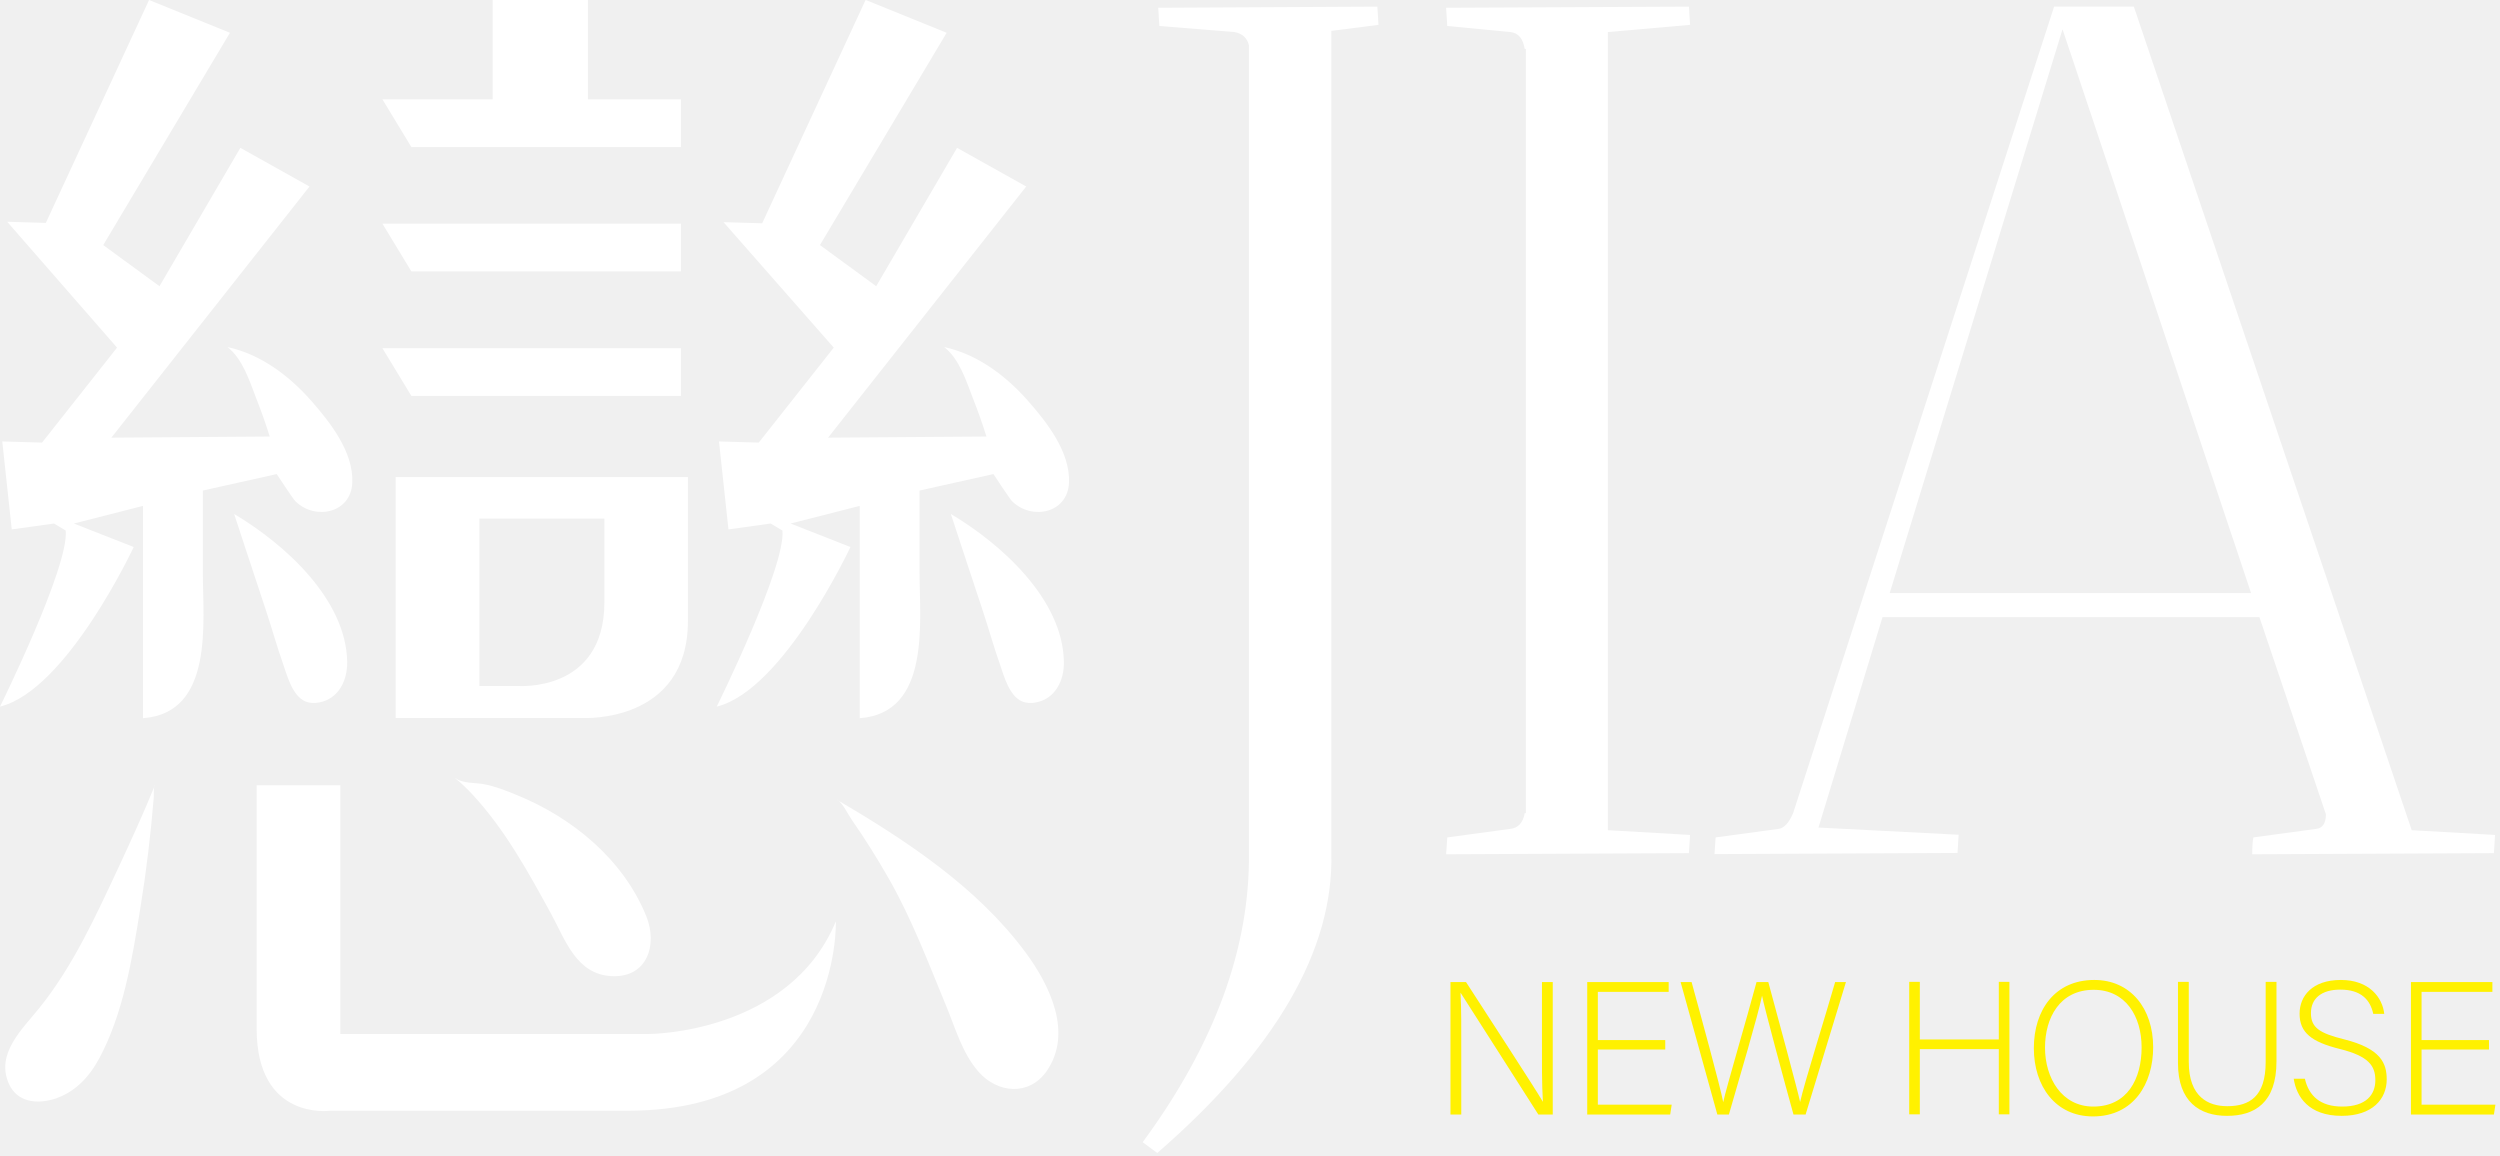
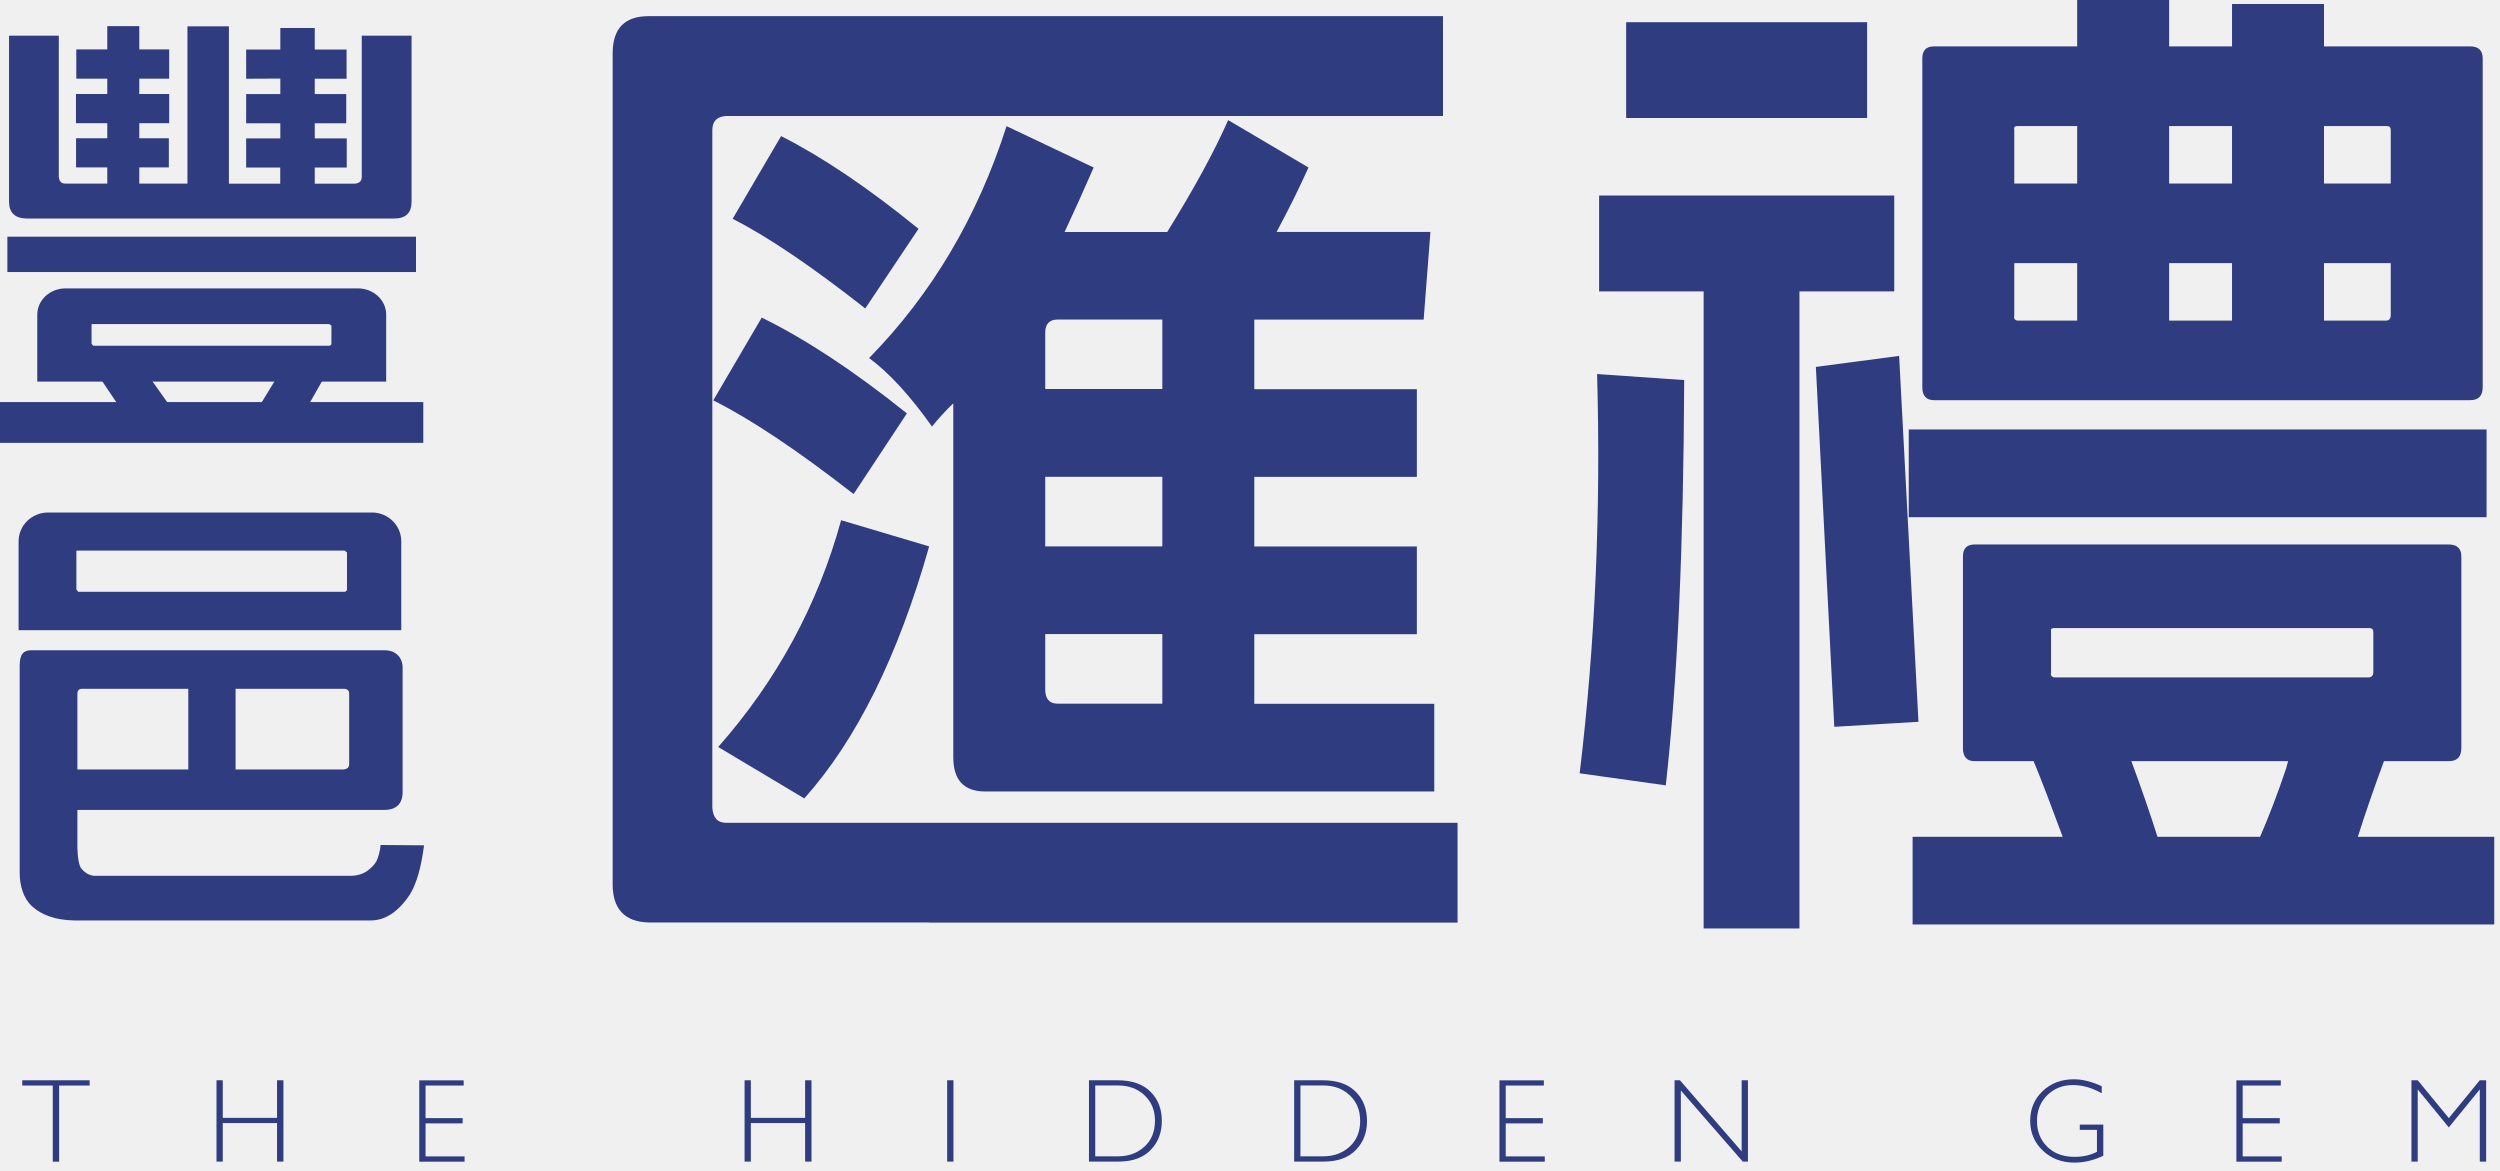
- <svg xmlns="http://www.w3.org/2000/svg" width="372" height="172" viewBox="0 0 372 172" fill="none">
-   <path d="M22.18 0L34.215 4.879L15.36 36.468L23.731 42.589L35.765 21.999L46.052 27.753L16.572 65.124L40.133 64.955C39.542 63.037 38.865 61.147 38.132 59.286C37.146 56.719 36.103 53.391 33.849 51.642C38.781 52.714 42.98 55.873 46.278 59.596C49.124 62.839 52.619 67.239 52.422 71.837C52.224 76.349 46.926 77.477 43.966 74.6C43.572 74.206 41.176 70.539 41.176 70.539L30.185 72.993V85.29C30.185 92.51 31.876 106.105 21.279 106.866V75.277L10.992 77.9L19.898 81.398C19.898 81.398 9.949 102.692 0 105.146C0 105.146 10.287 84.359 9.78 78.944L8.032 77.9L1.747 78.775L0.338 65.688L6.257 65.857L17.418 51.727L1.071 32.999L6.82 33.168L22.18 0Z" fill="white" />
-   <path d="M34.807 76.462C42.275 80.89 51.492 89.126 51.661 98.461C51.717 101.225 50.392 103.989 47.489 104.525C46.785 104.666 46.052 104.638 45.404 104.356C43.516 103.51 42.755 100.633 42.135 98.828C41.204 96.205 40.472 93.526 39.598 90.903C37.738 85.318 34.835 76.462 34.835 76.462H34.807Z" fill="white" />
-   <path d="M128.827 0L140.862 4.879L122.007 36.468L130.377 42.589L142.412 21.999L152.699 27.753L123.219 65.124L146.78 64.955C146.188 63.037 145.512 61.147 144.779 59.286C143.793 56.719 142.75 53.391 140.495 51.642C145.427 52.714 149.627 55.873 152.924 59.596C155.771 62.839 159.266 67.239 159.068 71.837C158.871 76.349 153.573 77.477 150.613 74.6C150.219 74.206 147.823 70.539 147.823 70.539L136.831 72.993V85.29C136.831 92.51 138.522 106.105 127.925 106.866V75.277L117.638 77.9L126.544 81.398C126.544 81.398 116.596 102.692 106.647 105.146C106.647 105.146 116.934 84.359 116.426 78.944L114.679 77.9L108.394 78.775L106.985 65.688L112.904 65.857L124.064 51.727L107.661 33.056L113.411 33.225L128.771 0.056L128.827 0Z" fill="white" />
-   <path d="M141.454 76.462C148.922 80.89 158.138 89.126 158.307 98.461C158.364 101.225 157.039 103.989 154.136 104.525C153.432 104.666 152.699 104.638 152.051 104.356C150.162 103.51 149.401 100.633 148.781 98.828C147.851 96.205 147.118 93.526 146.245 90.903C144.385 85.318 141.482 76.462 141.482 76.462H141.454Z" fill="white" />
-   <path d="M56.903 33.281L61.215 40.389H101.32V33.281H56.903Z" fill="white" />
-   <path d="M56.903 51.811L61.215 58.919H101.32V51.811H56.903Z" fill="white" />
-   <path d="M58.876 70.99V106.838H86.777C86.777 106.838 102.363 107.656 102.363 92.397V70.99H58.876ZM89.934 89.605C89.934 103.115 77.026 102.072 77.026 102.072H71.333V77.167H89.934V89.633V89.605Z" fill="white" />
-   <path d="M23.054 116.851C21.363 120.997 19.503 125.058 17.615 129.12C14.289 136.227 10.879 143.729 5.919 149.906C3.41 153.065 -0.705 156.732 1.325 161.273C2.537 163.98 5.411 164.319 7.976 163.557C11.104 162.598 13.274 160.285 14.796 157.437C18.348 150.809 19.672 142.658 20.856 135.296C21.758 129.768 22.434 124.184 22.885 118.599C22.913 118.12 22.829 117.302 23.026 116.851H23.054Z" fill="white" />
-   <path d="M38.189 116.851H50.646V153.855H96.585C96.585 153.855 117.413 153.855 124.374 137.101C124.374 137.101 125.304 165.278 93.429 165.278H49.124C49.124 165.278 38.189 166.801 38.189 153.065V116.879V116.851Z" fill="white" />
-   <path d="M67.782 115.779C68.768 116.597 70.797 116.456 71.981 116.681C73.644 116.992 75.307 117.64 76.857 118.289C85.171 121.645 92.809 127.935 96.191 136.396C97.853 140.571 96.332 145.45 91.118 145.253C85.735 145.055 84.128 139.837 81.958 135.889C78.604 129.768 75.138 123.422 70.29 118.205C69.501 117.358 68.655 116.54 67.753 115.807L67.782 115.779Z" fill="white" />
-   <path d="M124.572 118.994C125.417 119.502 126.206 121.222 126.742 121.984C128.686 124.776 130.49 127.653 132.181 130.614C135.648 136.65 138.156 143.306 140.833 149.793C142.186 153.065 143.201 156.732 145.597 159.467C148.415 162.683 153.122 163.134 155.743 159.383C159.688 153.686 156.194 146.578 152.586 141.699C145.371 131.968 134.859 125.086 124.572 119.022V118.994Z" fill="white" />
-   <path d="M87.482 14.779V0H73.306V14.779H56.903L61.215 21.887H101.32V14.779H87.482Z" fill="white" />
-   <path d="M204.951 0.987C204.951 0.987 205.008 2.002 205.12 3.695L198.103 4.597V126.948C198.469 141.332 189.845 156.224 172.202 171.567L170.032 169.959C180.713 155.434 185.984 141.106 185.843 126.948V6.741C185.589 5.669 184.885 4.992 183.673 4.766L172.512 3.864L172.343 1.156L204.895 0.987H204.951Z" fill="white" />
-   <path d="M215.182 127.117L215.351 124.607L224.708 123.338C225.892 123.225 226.624 122.435 226.878 120.997H227.047V7.277H226.878C226.624 5.725 225.92 4.879 224.708 4.766L215.351 3.864L215.182 1.156L251.313 0.987C251.313 0.987 251.37 2.002 251.482 3.695L239.251 4.766V123.535L251.482 124.24C251.482 124.24 251.426 125.255 251.313 126.948L215.182 127.117Z" fill="white" />
-   <path d="M255.118 127.117L255.287 124.607L264.644 123.338C265.49 123.225 266.194 122.435 266.814 120.997L305.651 0.987H317.517L358.862 123.535L371.263 124.24C371.263 124.24 371.206 125.255 371.094 126.948L335.131 127.117C335.131 126.045 335.188 125.199 335.3 124.607L344.657 123.338C345.616 123.225 346.095 122.491 346.095 121.166L336.202 91.833H280.117L270.591 123.14L291.447 124.212C291.447 124.212 291.39 125.227 291.278 126.92L255.146 127.089L255.118 127.117ZM306.891 4.4L281.188 88.251H334.962L306.92 4.4H306.891Z" fill="white" />
-   <path d="M215.83 165.842V146.127H218.141C221.185 150.865 228.344 161.808 229.584 163.952C229.415 161.132 229.443 158.198 229.443 154.983V146.127H231.049V165.842H228.907C226.004 161.301 218.733 149.878 217.324 147.706C217.465 150.273 217.437 153.178 217.437 156.76V165.842H215.83Z" fill="#FFF100" />
-   <path d="M247.79 156.168H237.757V164.375H248.749L248.523 165.842H236.179V146.127H248.298V147.593H237.757V154.757H247.79V156.224V156.168Z" fill="#FFF100" />
-   <path d="M255.541 165.842L250.073 146.127H251.708C253.033 150.95 255.992 161.724 256.415 164.008C256.781 162.147 259.994 151.316 261.375 146.127H263.122C264.419 150.922 267.547 162.429 267.857 163.98C268.477 161.16 271.746 150.781 273.071 146.127H274.678L268.674 165.842H266.871C265.574 161.188 262.53 149.906 262.192 148.158C261.685 150.752 258.669 160.962 257.26 165.842H255.484H255.541Z" fill="#FFF100" />
-   <path d="M284.091 146.099H285.669V154.673H297.422V146.099H299V165.813H297.422V156.111H285.669V165.813H284.091V146.099Z" fill="#FFF100" />
-   <path d="M320.391 155.829C320.391 161.216 317.517 166.124 311.429 166.124C305.877 166.124 302.636 161.639 302.636 155.97C302.636 150.301 305.764 145.817 311.626 145.817C317.037 145.817 320.391 150.076 320.391 155.829ZM304.298 155.886C304.298 160.398 306.779 164.657 311.485 164.657C316.558 164.657 318.672 160.511 318.672 155.857C318.672 151.204 316.276 147.283 311.542 147.283C306.497 147.283 304.298 151.458 304.298 155.886Z" fill="#FFF100" />
-   <path d="M325.69 146.099V158.029C325.69 163.247 328.621 164.601 331.411 164.601C334.68 164.601 337.132 163.219 337.132 158.029V146.099H338.739V157.944C338.739 164.121 335.47 166.039 331.383 166.039C327.296 166.039 324.083 163.924 324.083 158.198V146.099H325.718H325.69Z" fill="#FFF100" />
-   <path d="M342.966 160.511C343.558 163.106 345.306 164.657 348.519 164.657C352.098 164.657 353.451 162.88 353.451 160.737C353.451 158.593 352.464 157.155 348.152 156.083C343.953 155.039 342.177 153.657 342.177 150.837C342.177 148.214 344.066 145.817 348.321 145.817C352.577 145.817 354.522 148.468 354.775 150.865H353.141C352.69 148.778 351.337 147.255 348.237 147.255C345.418 147.255 343.868 148.581 343.868 150.752C343.868 152.924 345.165 153.742 348.772 154.645C354.324 156.027 355.142 158.255 355.142 160.624C355.142 163.529 353.028 166.039 348.434 166.039C343.502 166.039 341.698 163.162 341.304 160.511H342.938H342.966Z" fill="#FFF100" />
-   <path d="M370.361 156.168H360.328V164.375H371.319L371.094 165.842H358.749V146.127H370.868V147.593H360.328V154.757H370.361V156.224V156.168Z" fill="#FFF100" />
+ <svg xmlns="http://www.w3.org/2000/svg" width="252" height="118" viewBox="0 0 252 118" fill="none">
+   <path d="M93.659 92.984H65.369C62.963 92.916 61.755 91.625 61.755 89.126V5.386C61.755 2.878 62.954 1.629 65.369 1.629H145.453V11.692H73.17C72.258 11.76 71.802 12.233 71.802 13.119V81.409C71.87 82.423 72.325 82.938 73.17 82.938H146.922V93.001H93.659M71.903 40.346L76.783 32.013C81.207 34.183 86.087 37.399 91.414 41.671L86.044 49.801C80.388 45.394 75.669 42.245 71.895 40.354L71.903 40.346ZM84.778 52.435L93.659 55.078C90.536 66.12 86.34 74.588 81.072 80.481L72.393 75.297C78.311 68.594 82.439 60.971 84.786 52.435H84.778ZM73.853 22.051L78.733 13.718C82.895 15.821 87.513 18.936 92.587 23.064L87.218 31.093C81.882 26.897 77.425 23.875 73.853 22.051ZM128.678 23.377H144.187L143.503 32.216H126.433V39.231H142.819V48.071H126.433V55.086H142.819V63.925H126.433V70.941H144.575V79.78H99.307C97.163 79.78 96.091 78.632 96.091 76.327V40.658C95.314 41.401 94.596 42.186 93.946 42.997C91.734 39.881 89.624 37.577 87.606 36.091C93.913 29.658 98.531 21.865 101.46 12.714L110.24 16.884C109.328 18.986 108.349 21.156 107.311 23.385H117.653C120.388 18.978 122.431 15.221 123.799 12.106L131.895 16.884C130.983 18.919 129.911 21.089 128.678 23.385V23.377ZM117.163 39.223V32.207H106.627C105.783 32.207 105.36 32.646 105.36 33.524V39.214H117.163V39.223ZM117.163 55.078V48.062H105.36V55.078H117.163ZM117.163 70.933V63.917H105.36V69.506C105.36 70.451 105.783 70.933 106.627 70.933H117.163Z" fill="#303C80" />
+   <path d="M160.987 37.704L169.767 38.312C169.7 55.112 169.084 68.73 167.91 79.164L159.231 77.949C160.793 64.939 161.376 51.524 160.987 37.704ZM171.726 29.371H161.19V19.713H190.941V29.371H181.384V93.592H171.726V29.371ZM163.917 2.237H188.206V11.895H163.917V2.237ZM191.431 35.872L193.381 72.757L184.896 73.263L183.039 36.986L191.431 35.872ZM192.401 43.293H250.646V52.132H192.401V43.293ZM207.919 84.348C206.745 81.165 205.774 78.624 204.989 76.725H199.037C198.261 76.725 197.864 76.285 197.864 75.407V56.1C197.864 55.289 198.252 54.884 199.037 54.884H246.838C247.682 54.884 248.104 55.289 248.104 56.1V75.407C248.104 76.285 247.682 76.725 246.838 76.725H240.304C239.324 79.367 238.446 81.908 237.67 84.348H251.422V93.187H192.79V84.348H207.91H207.919ZM234.259 4.677H248.991C249.835 4.677 250.257 5.082 250.257 5.893V39.021C250.257 39.899 249.835 40.338 248.991 40.338H194.943C194.166 40.338 193.769 39.899 193.769 39.021V5.893C193.769 5.082 194.158 4.677 194.943 4.677H209.379V0H218.649V4.677H224.989V0.405H234.259V4.677ZM209.379 32.318V26.526H203.039V31.811C202.971 32.081 203.073 32.25 203.334 32.318H209.379ZM209.379 18.497V12.706H203.334C203.073 12.706 202.98 12.841 203.039 13.111V18.497H209.379ZM238.843 63.309H207.041C206.779 63.309 206.686 63.445 206.745 63.715V67.775C206.678 68.046 206.779 68.215 207.041 68.282H238.843C239.105 68.215 239.231 68.046 239.231 67.775V63.715C239.231 63.445 239.096 63.309 238.843 63.309ZM217.475 84.348H227.817C228.729 82.246 229.607 79.941 230.451 77.434C230.519 77.163 230.578 76.927 230.646 76.725H214.841C215.821 79.367 216.699 81.908 217.475 84.348ZM224.989 18.497V12.706H218.649V18.497H224.989ZM224.989 32.318V26.526H218.649V32.318H224.989ZM234.259 12.706V18.497H240.987V13.111C240.987 12.841 240.852 12.706 240.599 12.706H234.259ZM234.259 26.526V32.318H240.599C240.861 32.25 240.987 32.081 240.987 31.811V26.526H234.259Z" fill="#303C80" />
+   <path d="M42.744 85.209C42.465 87.396 42.001 89.034 41.334 90.14C40.169 91.904 38.843 92.782 37.358 92.782H7.505C5.648 92.748 4.221 92.267 3.2 91.33C2.389 90.57 1.984 89.321 1.984 87.978V67.092C1.984 65.935 2.372 65.547 3.141 65.547H38.759C39.873 65.547 40.583 66.256 40.583 67.294V79.857C40.583 80.971 39.975 81.638 38.759 81.638H7.801V85.446C7.826 86.467 7.953 87.151 8.164 87.514C8.544 87.97 8.966 88.223 9.464 88.282H35.458C36.015 88.257 36.505 88.113 36.893 87.877C37.383 87.539 37.737 87.185 37.957 86.788C38.092 86.493 38.328 85.809 38.362 85.175L42.744 85.209ZM7.801 77.56H18.979V69.43H8.307C7.961 69.43 7.801 69.591 7.801 69.928V77.56ZM23.748 69.43V77.56H34.631C35.011 77.518 35.196 77.349 35.196 77.012V69.928C35.196 69.591 35.011 69.43 34.631 69.43H23.748Z" fill="#303C80" />
+   <path d="M37.484 51.66H4.838C3.208 51.66 1.874 52.96 1.874 54.564V63.522H40.448V54.564C40.448 52.96 39.122 51.66 37.493 51.66H37.484ZM34.977 59.419C34.977 59.537 34.901 59.613 34.74 59.655H7.885L7.7 59.419V55.687C7.666 55.535 7.725 55.468 7.885 55.501H34.74L34.977 55.687V59.419Z" fill="#303C80" />
+   <path d="M24.812 16.886V13.948H28.257V12.428H24.812V9.482H28.257V7.92L24.812 7.937V4.99H28.257V2.821H31.727V4.99H34.935V7.937H31.727V9.482H34.901V12.428H31.727V13.948H34.952V16.886H31.727V18.515H35.77C36.226 18.473 36.463 18.253 36.463 17.84V3.597H41.486V20.33C41.486 21.461 40.903 22.027 39.738 22.027H2.668C1.503 22.002 0.912 21.436 0.912 20.33V3.597H5.927V17.831C5.969 18.279 6.18 18.506 6.577 18.506H10.815V16.877H7.666V13.939H10.815V12.419H7.657V9.473H10.815V7.928H7.691V4.982H10.815V2.635H14.04V4.982H17.054V7.928H14.04V9.473H17.054V12.419H14.04V13.939H17.02V16.877H14.04V18.506H18.894V2.652H23.073V18.515H28.248V16.886H24.804H24.812Z" fill="#303C80" />
+   <path d="M32.512 38.336L31.262 40.531H42.668V44.642H0V40.531H11.718L10.241 38.336H15.289L16.851 40.531H26.391L27.733 38.336H32.512Z" fill="#303C80" />
+   <path d="M41.933 23.859H0.743V27.422H41.933V23.859Z" fill="#303C80" />
+   <path d="M36.066 29.068H6.619C5.032 29.068 3.757 30.25 3.757 31.719V38.465H38.928V31.719C38.928 30.25 37.653 29.068 36.058 29.068H36.066ZM33.407 34.649C33.407 34.758 33.331 34.818 33.187 34.851H9.397L9.228 34.649V32.825C9.194 32.69 9.261 32.639 9.397 32.665H33.187L33.407 32.825V34.649Z" fill="#303C80" />
+   <path d="M9.033 108.891V109.422H5.96V117.097H5.318V109.422H2.245V108.891H9.041H9.033Z" fill="#303C80" />
+   <path d="M28.569 108.891V117.088H27.927V113.205H22.456V117.088H21.823V108.891H22.456V112.681H27.927V108.891H28.569Z" fill="#303C80" />
+   <path d="M46.736 108.891V109.422H42.895V112.707H46.635V113.238H42.895V116.565H46.829V117.097H42.262V108.899H46.736V108.891Z" fill="#303C80" />
+   <path d="M81.798 108.891V117.088H81.156V113.205H75.686V117.088H75.053V108.891H75.686V112.681H81.156V108.891H81.798Z" fill="#303C80" />
+   <path d="M96.108 108.891V117.088H95.475V108.891H96.108Z" fill="#303C80" />
+   <path d="M109.767 108.891H112.638C114.09 108.891 115.196 109.271 115.964 110.039C116.732 110.799 117.112 111.786 117.112 112.994C117.112 114.201 116.732 115.155 115.972 115.932C115.213 116.708 114.14 117.088 112.747 117.088H109.767V108.891ZM110.401 109.414V116.556H112.714C113.777 116.556 114.655 116.227 115.365 115.577C116.074 114.927 116.42 114.057 116.42 112.985C116.42 111.913 116.074 111.077 115.373 110.41C114.672 109.743 113.777 109.414 112.663 109.414H110.392H110.401Z" fill="#303C80" />
+   <path d="M130.451 108.891H133.322C134.774 108.891 135.88 109.271 136.648 110.039C137.416 110.799 137.796 111.786 137.796 112.994C137.796 114.201 137.416 115.155 136.656 115.932C135.897 116.708 134.824 117.088 133.431 117.088H130.451V108.891ZM131.084 109.414V116.556H133.398C134.461 116.556 135.339 116.227 136.048 115.577C136.758 114.927 137.104 114.057 137.104 112.985C137.104 111.913 136.758 111.077 136.057 110.41C135.356 109.743 134.461 109.414 133.347 109.414H131.076H131.084Z" fill="#303C80" />
+   <path d="M155.618 108.891V109.422H151.777V112.707H155.517V113.238H151.777V116.565H155.711V117.097H151.144V108.899H155.618V108.891Z" fill="#303C80" />
+   <path d="M176.192 108.891V117.088H175.669L169.43 109.921V117.088H168.797V108.891H169.337L175.559 116.058V108.891H176.192Z" fill="#303C80" />
+   <path d="M211.853 109.483V110.201C210.882 109.652 209.911 109.374 208.949 109.374C207.91 109.374 207.049 109.72 206.357 110.404C205.665 111.087 205.327 111.957 205.327 112.995C205.327 114.034 205.665 114.895 206.349 115.579C207.032 116.263 207.953 116.609 209.126 116.609C209.97 116.609 210.722 116.44 211.372 116.102V113.89H209.641V113.358H212.013V116.499C211.051 116.963 210.072 117.191 209.101 117.191C207.826 117.191 206.771 116.786 205.918 115.984C205.065 115.173 204.643 114.169 204.643 112.97C204.643 111.771 205.065 110.775 205.901 109.981C206.737 109.188 207.784 108.791 209.05 108.791C209.911 108.791 210.848 109.027 211.861 109.492L211.853 109.483Z" fill="#303C80" />
+   <path d="M229.903 108.891V109.422H226.061V112.707H229.801V113.238H226.061V116.565H229.995V117.097H225.428V108.899H229.903V108.891Z" fill="#303C80" />
+   <path d="M246.846 112.698L249.962 108.891H250.603V117.088H249.962V109.811L246.838 113.644L243.706 109.811V117.088H243.073V108.891H243.706L246.838 112.698H246.846Z" fill="#303C80" />
</svg>
